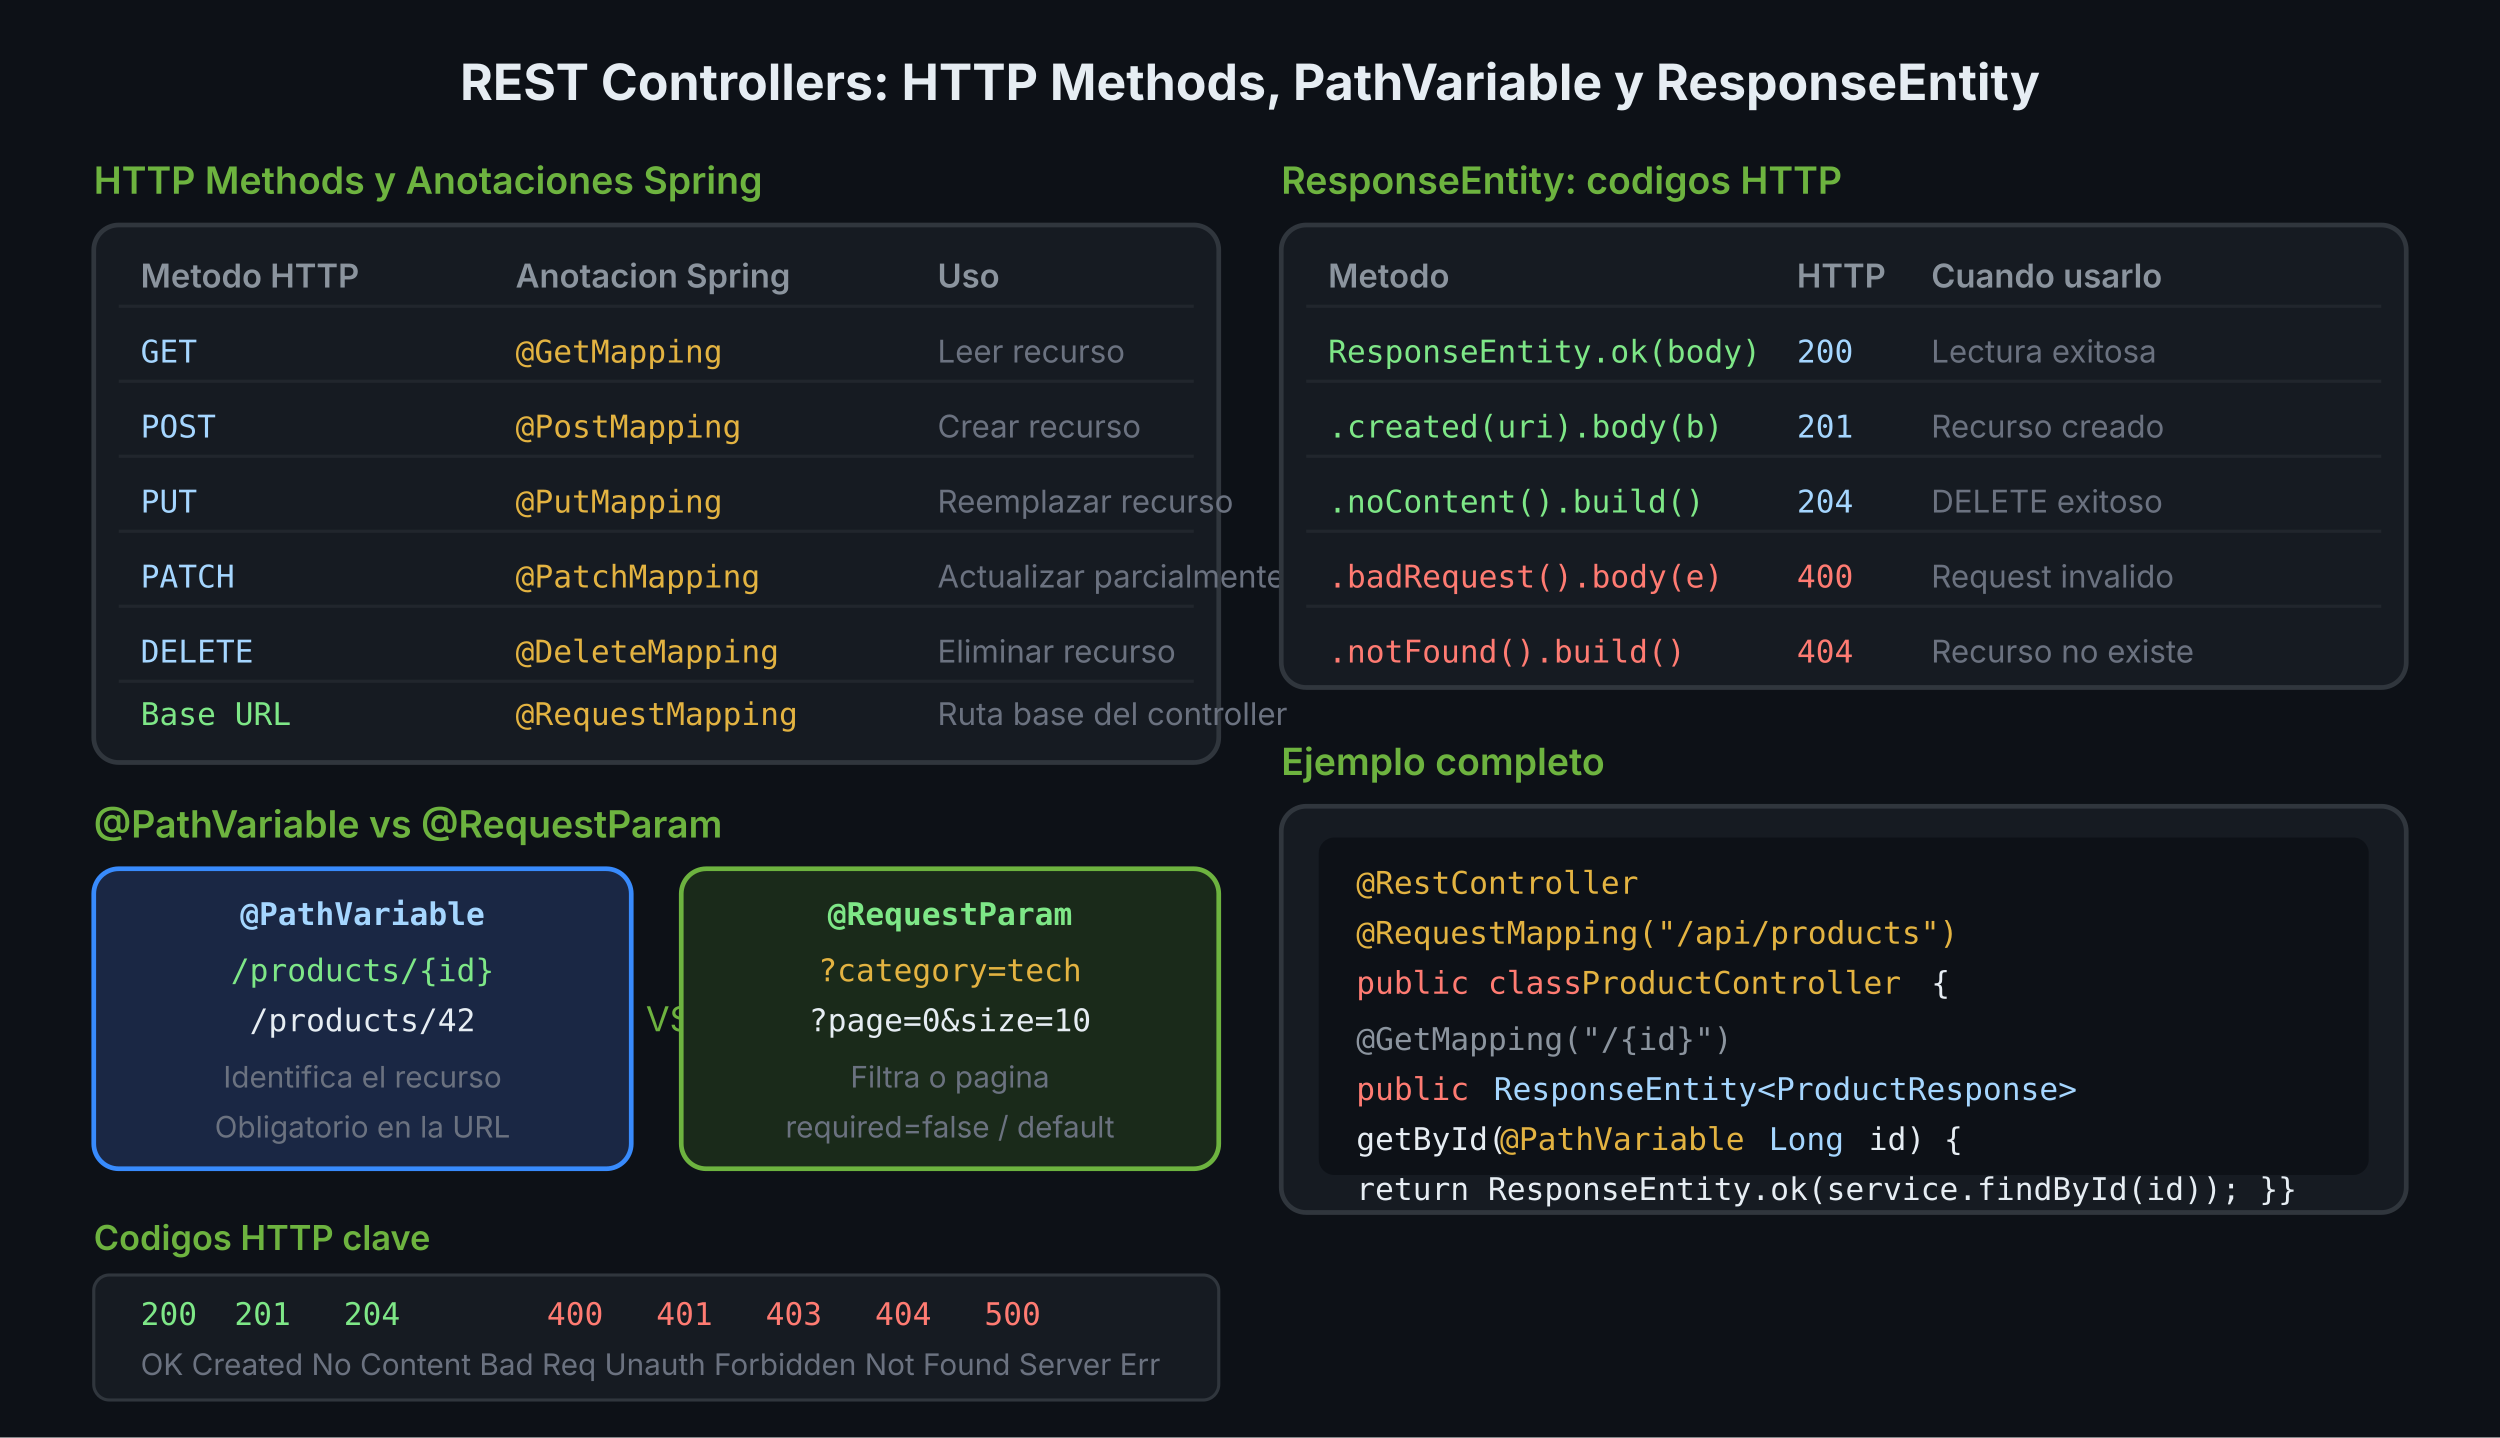
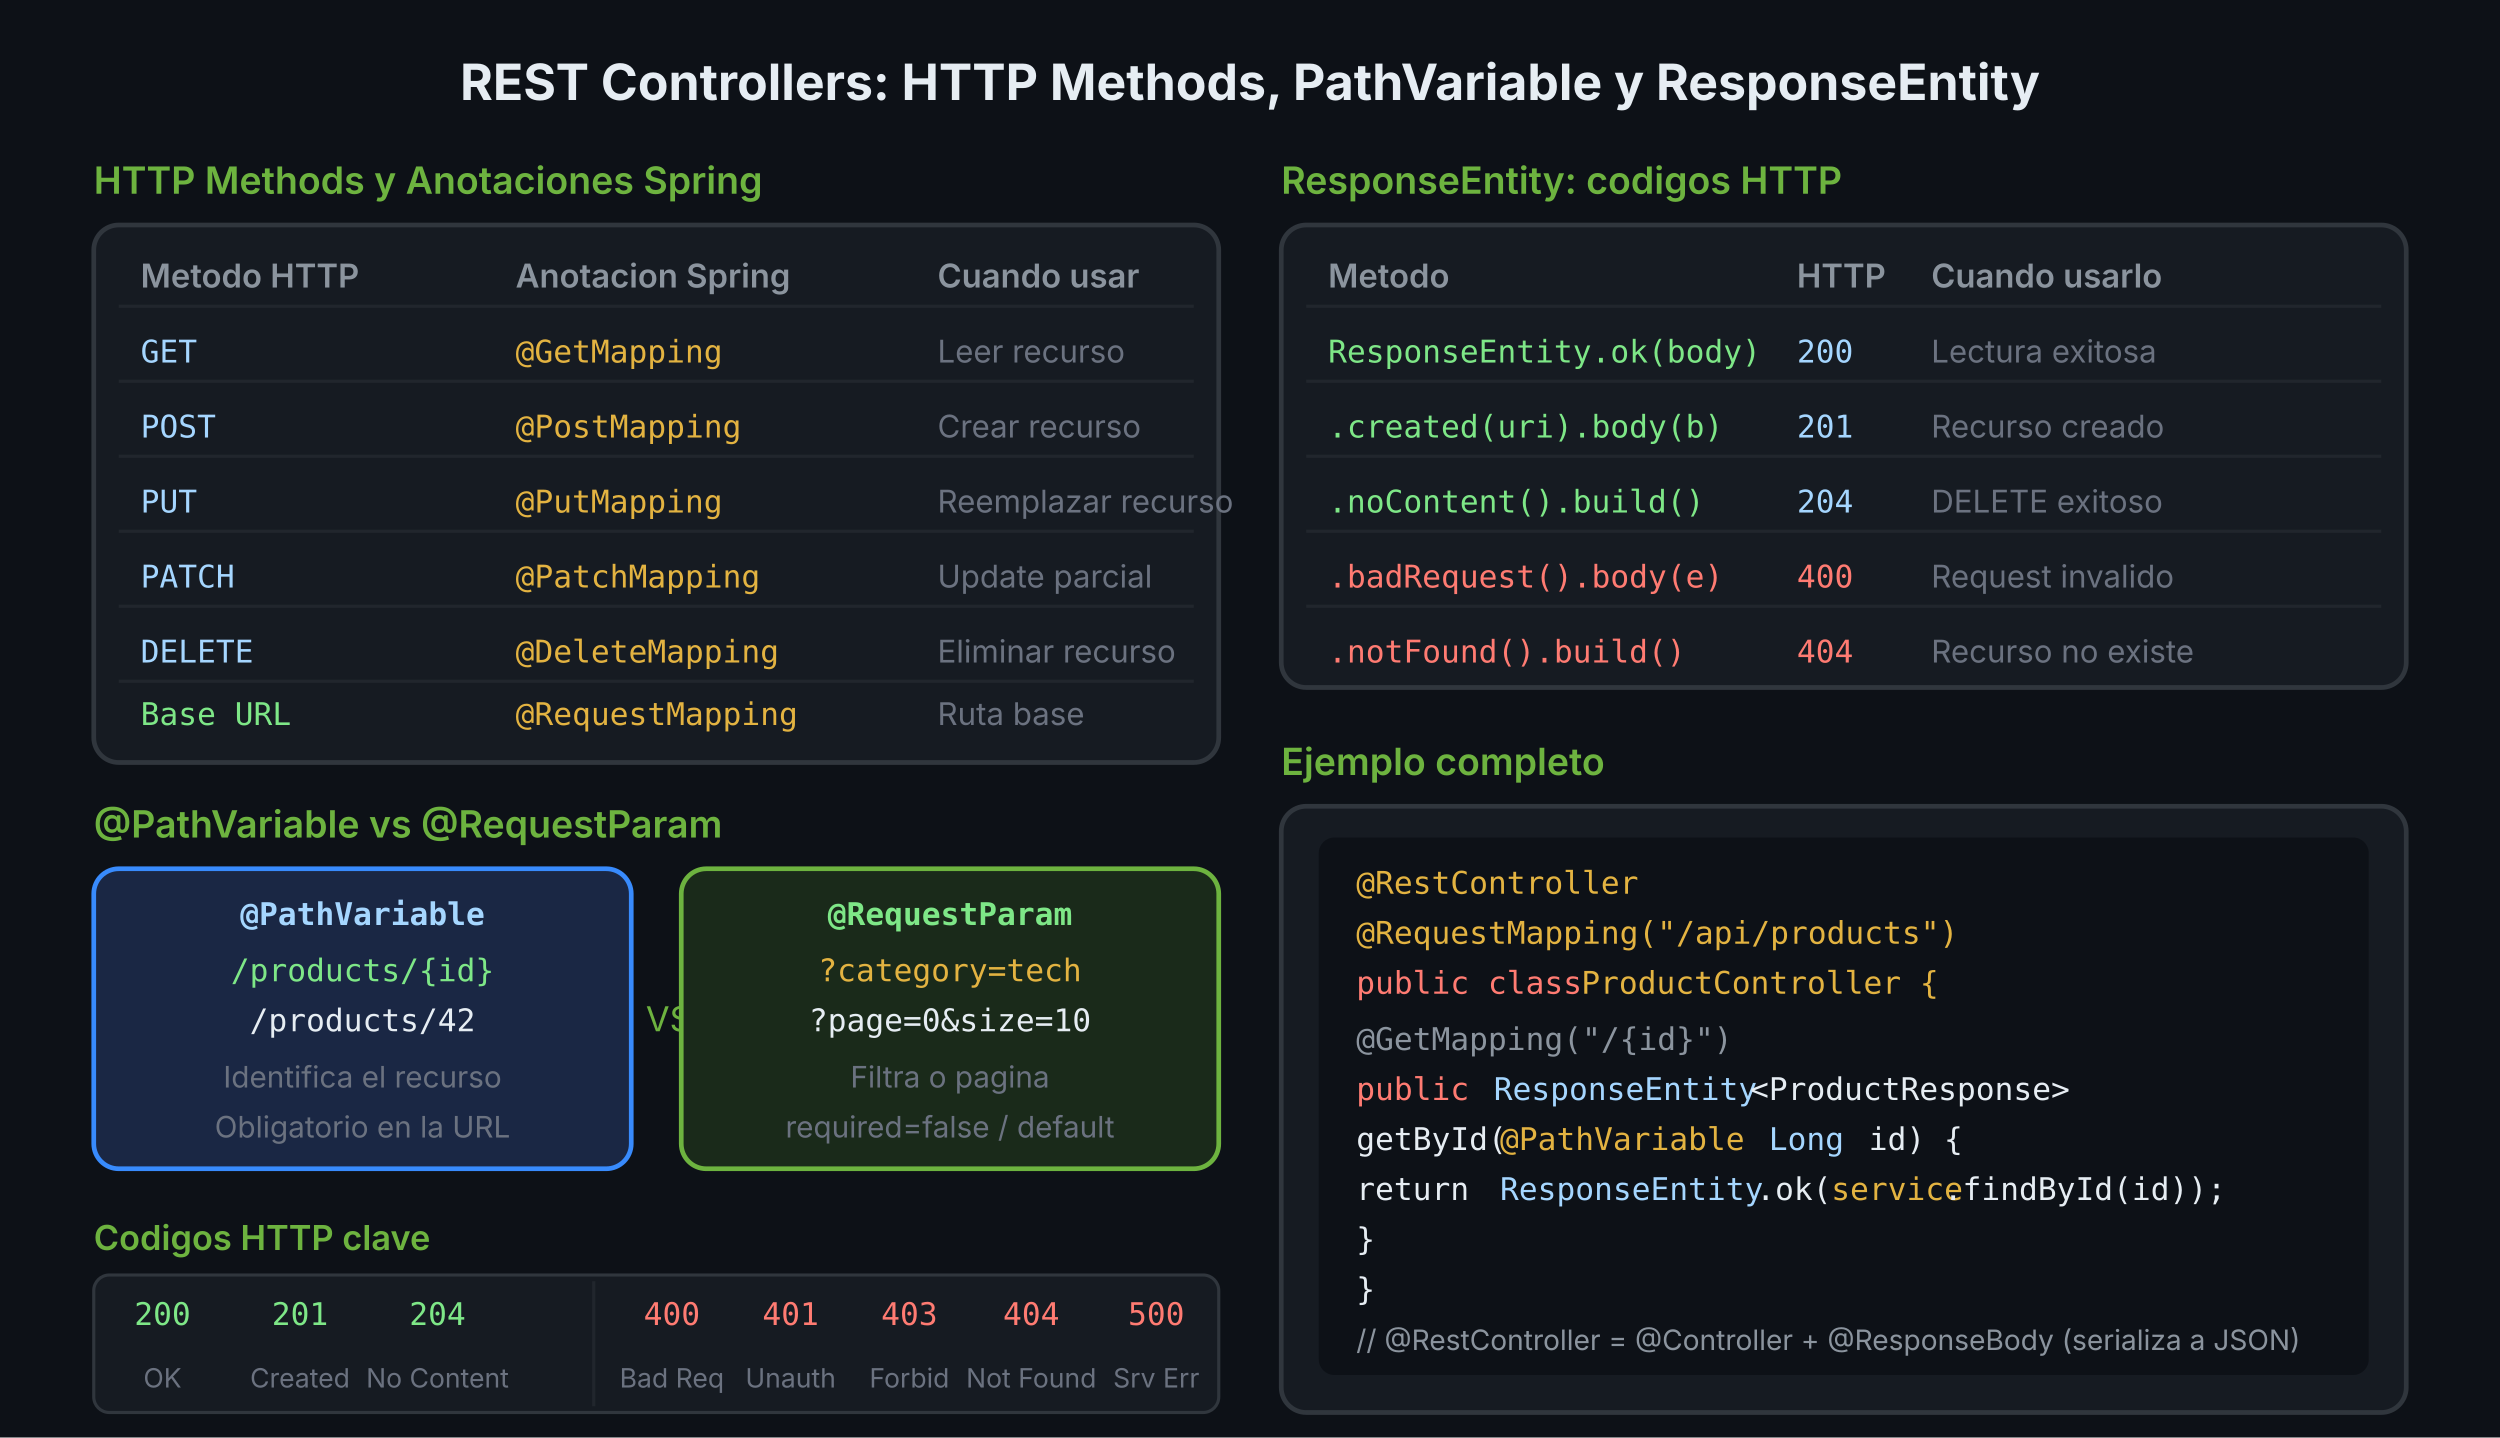
<svg xmlns="http://www.w3.org/2000/svg" viewBox="0 0 800 460" width="800" height="460">
  <defs>
    <marker id="arr" markerWidth="8" markerHeight="8" refX="4" refY="4" orient="auto">
      <path d="M0,0 L8,4 L0,8 z" fill="#6DB33F" />
    </marker>
  </defs>
  <rect width="800" height="460" fill="#0d1117" />
  <text x="400" y="32" font-family="system-ui,-apple-system,sans-serif" font-size="16" font-weight="700" fill="#e6edf3" text-anchor="middle">REST Controllers: HTTP Methods, PathVariable y ResponseEntity</text>
  <text x="30" y="62" font-family="system-ui,-apple-system,sans-serif" font-size="12" font-weight="600" fill="#6DB33F">HTTP Methods y Anotaciones Spring</text>
  <rect x="30" y="72" width="360" height="172" rx="8" fill="#161b22" stroke="#30363d" stroke-width="1.5" />
  <text x="45" y="92" font-family="system-ui,-apple-system,sans-serif" font-size="10.5" font-weight="600" fill="#8b949e">Metodo HTTP</text>
  <text x="165" y="92" font-family="system-ui,-apple-system,sans-serif" font-size="10.5" font-weight="600" fill="#8b949e">Anotacion Spring</text>
-   <text x="300" y="92" font-family="system-ui,-apple-system,sans-serif" font-size="10.5" font-weight="600" fill="#8b949e">Uso</text>
+   <text x="300" y="92" font-family="system-ui,-apple-system,sans-serif" font-size="10.5" font-weight="600" fill="#8b949e">Cuando usar</text>
  <line x1="38" y1="98" x2="382" y2="98" stroke="#21262d" stroke-width="1" />
  <text x="45" y="116" font-family="ui-monospace,SFMono-Regular,Menlo,Consolas,monospace" font-size="10" fill="#a5d6ff">GET</text>
  <text x="165" y="116" font-family="ui-monospace,SFMono-Regular,Menlo,Consolas,monospace" font-size="10" fill="#e3b341">@GetMapping</text>
  <text x="300" y="116" font-family="system-ui,-apple-system,sans-serif" font-size="10" fill="#6b7280">Leer recurso</text>
  <line x1="38" y1="122" x2="382" y2="122" stroke="#21262d" stroke-width="1" />
  <text x="45" y="140" font-family="ui-monospace,SFMono-Regular,Menlo,Consolas,monospace" font-size="10" fill="#a5d6ff">POST</text>
  <text x="165" y="140" font-family="ui-monospace,SFMono-Regular,Menlo,Consolas,monospace" font-size="10" fill="#e3b341">@PostMapping</text>
  <text x="300" y="140" font-family="system-ui,-apple-system,sans-serif" font-size="10" fill="#6b7280">Crear recurso</text>
  <line x1="38" y1="146" x2="382" y2="146" stroke="#21262d" stroke-width="1" />
  <text x="45" y="164" font-family="ui-monospace,SFMono-Regular,Menlo,Consolas,monospace" font-size="10" fill="#a5d6ff">PUT</text>
  <text x="165" y="164" font-family="ui-monospace,SFMono-Regular,Menlo,Consolas,monospace" font-size="10" fill="#e3b341">@PutMapping</text>
  <text x="300" y="164" font-family="system-ui,-apple-system,sans-serif" font-size="10" fill="#6b7280">Reemplazar recurso</text>
  <line x1="38" y1="170" x2="382" y2="170" stroke="#21262d" stroke-width="1" />
  <text x="45" y="188" font-family="ui-monospace,SFMono-Regular,Menlo,Consolas,monospace" font-size="10" fill="#a5d6ff">PATCH</text>
  <text x="165" y="188" font-family="ui-monospace,SFMono-Regular,Menlo,Consolas,monospace" font-size="10" fill="#e3b341">@PatchMapping</text>
-   <text x="300" y="188" font-family="system-ui,-apple-system,sans-serif" font-size="10" fill="#6b7280">Actualizar parcialmente</text>
+   <text x="300" y="188" font-family="system-ui,-apple-system,sans-serif" font-size="10" fill="#6b7280">Update parcial</text>
  <line x1="38" y1="194" x2="382" y2="194" stroke="#21262d" stroke-width="1" />
  <text x="45" y="212" font-family="ui-monospace,SFMono-Regular,Menlo,Consolas,monospace" font-size="10" fill="#a5d6ff">DELETE</text>
  <text x="165" y="212" font-family="ui-monospace,SFMono-Regular,Menlo,Consolas,monospace" font-size="10" fill="#e3b341">@DeleteMapping</text>
  <text x="300" y="212" font-family="system-ui,-apple-system,sans-serif" font-size="10" fill="#6b7280">Eliminar recurso</text>
  <line x1="38" y1="218" x2="382" y2="218" stroke="#21262d" stroke-width="1" />
  <text x="45" y="232" font-family="ui-monospace,SFMono-Regular,Menlo,Consolas,monospace" font-size="10" fill="#7ee787">Base URL</text>
  <text x="165" y="232" font-family="ui-monospace,SFMono-Regular,Menlo,Consolas,monospace" font-size="10" fill="#e3b341">@RequestMapping</text>
-   <text x="300" y="232" font-family="system-ui,-apple-system,sans-serif" font-size="10" fill="#6b7280">Ruta base del controller</text>
+   <text x="300" y="232" font-family="system-ui,-apple-system,sans-serif" font-size="10" fill="#6b7280">Ruta base</text>
  <text x="30" y="268" font-family="system-ui,-apple-system,sans-serif" font-size="12" font-weight="600" fill="#6DB33F">@PathVariable vs @RequestParam</text>
  <rect x="30" y="278" width="172" height="96" rx="8" fill="#1a2744" stroke="#388bfd" stroke-width="1.5" />
  <text x="116" y="296" font-family="ui-monospace,SFMono-Regular,Menlo,Consolas,monospace" font-size="10" font-weight="600" fill="#a5d6ff" text-anchor="middle">@PathVariable</text>
  <text x="116" y="314" font-family="ui-monospace,SFMono-Regular,Menlo,Consolas,monospace" font-size="10" fill="#7ee787" text-anchor="middle">/products/{id}</text>
  <text x="116" y="330" font-family="ui-monospace,SFMono-Regular,Menlo,Consolas,monospace" font-size="10" fill="#e6edf3" text-anchor="middle">/products/42</text>
  <text x="116" y="348" font-family="system-ui,-apple-system,sans-serif" font-size="9.5" fill="#6b7280" text-anchor="middle">Identifica el recurso</text>
  <text x="116" y="364" font-family="system-ui,-apple-system,sans-serif" font-size="9.5" fill="#6b7280" text-anchor="middle">Obligatorio en la URL</text>
  <text x="214" y="330" font-family="system-ui,-apple-system,sans-serif" font-size="11" fill="#6DB33F" text-anchor="middle">VS</text>
  <rect x="218" y="278" width="172" height="96" rx="8" fill="#1a2a1a" stroke="#6DB33F" stroke-width="1.5" />
  <text x="304" y="296" font-family="ui-monospace,SFMono-Regular,Menlo,Consolas,monospace" font-size="10" font-weight="600" fill="#7ee787" text-anchor="middle">@RequestParam</text>
  <text x="304" y="314" font-family="ui-monospace,SFMono-Regular,Menlo,Consolas,monospace" font-size="10" fill="#e3b341" text-anchor="middle">?category=tech</text>
  <text x="304" y="330" font-family="ui-monospace,SFMono-Regular,Menlo,Consolas,monospace" font-size="10" fill="#e6edf3" text-anchor="middle">?page=0&amp;size=10</text>
  <text x="304" y="348" font-family="system-ui,-apple-system,sans-serif" font-size="9.5" fill="#6b7280" text-anchor="middle">Filtra o pagina</text>
  <text x="304" y="364" font-family="system-ui,-apple-system,sans-serif" font-size="9.5" fill="#6b7280" text-anchor="middle">required=false / default</text>
+   <text x="30" y="400" font-family="system-ui,-apple-system,sans-serif" font-size="11" font-weight="600" fill="#6DB33F">Codigos HTTP clave</text>
+   <rect x="30" y="408" width="360" height="44" rx="5" fill="#161b22" stroke="#30363d" stroke-width="1" />
+   <text x="52" y="424" font-family="ui-monospace,SFMono-Regular,Menlo,Consolas,monospace" font-size="10" fill="#7ee787" text-anchor="middle">200</text>
+   <text x="52" y="444" font-family="system-ui,-apple-system,sans-serif" font-size="8.5" fill="#6b7280" text-anchor="middle">OK</text>
+   <text x="96" y="424" font-family="ui-monospace,SFMono-Regular,Menlo,Consolas,monospace" font-size="10" fill="#7ee787" text-anchor="middle">201</text>
+   <text x="96" y="444" font-family="system-ui,-apple-system,sans-serif" font-size="8.5" fill="#6b7280" text-anchor="middle">Created</text>
+   <text x="140" y="424" font-family="ui-monospace,SFMono-Regular,Menlo,Consolas,monospace" font-size="10" fill="#7ee787" text-anchor="middle">204</text>
+   <text x="140" y="444" font-family="system-ui,-apple-system,sans-serif" font-size="8.5" fill="#6b7280" text-anchor="middle">No Content</text>
+   <line x1="190" y1="410" x2="190" y2="450" stroke="#21262d" stroke-width="1" />
+   <text x="215" y="424" font-family="ui-monospace,SFMono-Regular,Menlo,Consolas,monospace" font-size="10" fill="#ff7b72" text-anchor="middle">400</text>
+   <text x="215" y="444" font-family="system-ui,-apple-system,sans-serif" font-size="8.5" fill="#6b7280" text-anchor="middle">Bad Req</text>
+   <text x="253" y="424" font-family="ui-monospace,SFMono-Regular,Menlo,Consolas,monospace" font-size="10" fill="#ff7b72" text-anchor="middle">401</text>
+   <text x="253" y="444" font-family="system-ui,-apple-system,sans-serif" font-size="8.5" fill="#6b7280" text-anchor="middle">Unauth</text>
+   <text x="291" y="424" font-family="ui-monospace,SFMono-Regular,Menlo,Consolas,monospace" font-size="10" fill="#ff7b72" text-anchor="middle">403</text>
+   <text x="291" y="444" font-family="system-ui,-apple-system,sans-serif" font-size="8.5" fill="#6b7280" text-anchor="middle">Forbid</text>
+   <text x="330" y="424" font-family="ui-monospace,SFMono-Regular,Menlo,Consolas,monospace" font-size="10" fill="#ff7b72" text-anchor="middle">404</text>
+   <text x="330" y="444" font-family="system-ui,-apple-system,sans-serif" font-size="8.5" fill="#6b7280" text-anchor="middle">Not Found</text>
+   <text x="370" y="424" font-family="ui-monospace,SFMono-Regular,Menlo,Consolas,monospace" font-size="10" fill="#ff7b72" text-anchor="middle">500</text>
+   <text x="370" y="444" font-family="system-ui,-apple-system,sans-serif" font-size="8.5" fill="#6b7280" text-anchor="middle">Srv Err</text>
  <text x="410" y="62" font-family="system-ui,-apple-system,sans-serif" font-size="12" font-weight="600" fill="#6DB33F">ResponseEntity: codigos HTTP</text>
  <rect x="410" y="72" width="360" height="148" rx="8" fill="#161b22" stroke="#30363d" stroke-width="1.5" />
  <text x="425" y="92" font-family="system-ui,-apple-system,sans-serif" font-size="10.5" font-weight="600" fill="#8b949e">Metodo</text>
  <text x="575" y="92" font-family="system-ui,-apple-system,sans-serif" font-size="10.5" font-weight="600" fill="#8b949e">HTTP</text>
  <text x="618" y="92" font-family="system-ui,-apple-system,sans-serif" font-size="10.5" font-weight="600" fill="#8b949e">Cuando usarlo</text>
  <line x1="418" y1="98" x2="762" y2="98" stroke="#21262d" stroke-width="1" />
  <text x="425" y="116" font-family="ui-monospace,SFMono-Regular,Menlo,Consolas,monospace" font-size="10" fill="#7ee787">ResponseEntity.ok(body)</text>
  <text x="575" y="116" font-family="ui-monospace,SFMono-Regular,Menlo,Consolas,monospace" font-size="10" fill="#a5d6ff">200</text>
  <text x="618" y="116" font-family="system-ui,-apple-system,sans-serif" font-size="10" fill="#6b7280">Lectura exitosa</text>
  <line x1="418" y1="122" x2="762" y2="122" stroke="#21262d" stroke-width="1" />
  <text x="425" y="140" font-family="ui-monospace,SFMono-Regular,Menlo,Consolas,monospace" font-size="10" fill="#7ee787">.created(uri).body(b)</text>
  <text x="575" y="140" font-family="ui-monospace,SFMono-Regular,Menlo,Consolas,monospace" font-size="10" fill="#a5d6ff">201</text>
  <text x="618" y="140" font-family="system-ui,-apple-system,sans-serif" font-size="10" fill="#6b7280">Recurso creado</text>
  <line x1="418" y1="146" x2="762" y2="146" stroke="#21262d" stroke-width="1" />
  <text x="425" y="164" font-family="ui-monospace,SFMono-Regular,Menlo,Consolas,monospace" font-size="10" fill="#7ee787">.noContent().build()</text>
  <text x="575" y="164" font-family="ui-monospace,SFMono-Regular,Menlo,Consolas,monospace" font-size="10" fill="#a5d6ff">204</text>
  <text x="618" y="164" font-family="system-ui,-apple-system,sans-serif" font-size="10" fill="#6b7280">DELETE exitoso</text>
  <line x1="418" y1="170" x2="762" y2="170" stroke="#21262d" stroke-width="1" />
  <text x="425" y="188" font-family="ui-monospace,SFMono-Regular,Menlo,Consolas,monospace" font-size="10" fill="#ff7b72">.badRequest().body(e)</text>
  <text x="575" y="188" font-family="ui-monospace,SFMono-Regular,Menlo,Consolas,monospace" font-size="10" fill="#ff7b72">400</text>
  <text x="618" y="188" font-family="system-ui,-apple-system,sans-serif" font-size="10" fill="#6b7280">Request invalido</text>
  <line x1="418" y1="194" x2="762" y2="194" stroke="#21262d" stroke-width="1" />
  <text x="425" y="212" font-family="ui-monospace,SFMono-Regular,Menlo,Consolas,monospace" font-size="10" fill="#ff7b72">.notFound().build()</text>
  <text x="575" y="212" font-family="ui-monospace,SFMono-Regular,Menlo,Consolas,monospace" font-size="10" fill="#ff7b72">404</text>
  <text x="618" y="212" font-family="system-ui,-apple-system,sans-serif" font-size="10" fill="#6b7280">Recurso no existe</text>
  <text x="410" y="248" font-family="system-ui,-apple-system,sans-serif" font-size="12" font-weight="600" fill="#6DB33F">Ejemplo completo</text>
-   <rect x="410" y="258" width="360" height="130" rx="8" fill="#161b22" stroke="#30363d" stroke-width="1.5" />
-   <rect x="422" y="268" width="336" height="108" rx="5" fill="#0d1117" />
+   <rect x="410" y="258" width="360" height="194" rx="8" fill="#161b22" stroke="#30363d" stroke-width="1.5" />
+   <rect x="422" y="268" width="336" height="172" rx="5" fill="#0d1117" />
  <text x="434" y="286" font-family="ui-monospace,SFMono-Regular,Menlo,Consolas,monospace" font-size="10" fill="#e3b341">@RestController</text>
  <text x="434" y="302" font-family="ui-monospace,SFMono-Regular,Menlo,Consolas,monospace" font-size="10" fill="#e3b341">@RequestMapping("/api/products")</text>
  <text x="434" y="318" font-family="ui-monospace,SFMono-Regular,Menlo,Consolas,monospace" font-size="10" fill="#ff7b72">public class </text>
-   <text x="506" y="318" font-family="ui-monospace,SFMono-Regular,Menlo,Consolas,monospace" font-size="10" fill="#e3b341">ProductController </text>
-   <text x="618" y="318" font-family="ui-monospace,SFMono-Regular,Menlo,Consolas,monospace" font-size="10" fill="#e6edf3">{</text>
+   <text x="506" y="318" font-family="ui-monospace,SFMono-Regular,Menlo,Consolas,monospace" font-size="10" fill="#e3b341">ProductController {</text>
  <text x="434" y="336" font-family="ui-monospace,SFMono-Regular,Menlo,Consolas,monospace" font-size="10" fill="#8b949e">  @GetMapping("/{id}")</text>
  <text x="434" y="352" font-family="ui-monospace,SFMono-Regular,Menlo,Consolas,monospace" font-size="10" fill="#ff7b72">  public </text>
-   <text x="478" y="352" font-family="ui-monospace,SFMono-Regular,Menlo,Consolas,monospace" font-size="10" fill="#a5d6ff">ResponseEntity&lt;ProductResponse&gt;</text>
+   <text x="478" y="352" font-family="ui-monospace,SFMono-Regular,Menlo,Consolas,monospace" font-size="10" fill="#a5d6ff">ResponseEntity</text>
+   <text x="560" y="352" font-family="ui-monospace,SFMono-Regular,Menlo,Consolas,monospace" font-size="10" fill="#e6edf3">&lt;ProductResponse&gt;</text>
  <text x="434" y="368" font-family="ui-monospace,SFMono-Regular,Menlo,Consolas,monospace" font-size="10" fill="#e6edf3">  getById(</text>
  <text x="480" y="368" font-family="ui-monospace,SFMono-Regular,Menlo,Consolas,monospace" font-size="10" fill="#e3b341">@PathVariable </text>
  <text x="566" y="368" font-family="ui-monospace,SFMono-Regular,Menlo,Consolas,monospace" font-size="10" fill="#a5d6ff">Long </text>
  <text x="598" y="368" font-family="ui-monospace,SFMono-Regular,Menlo,Consolas,monospace" font-size="10" fill="#e6edf3">id) {</text>
-   <text x="434" y="384" font-family="ui-monospace,SFMono-Regular,Menlo,Consolas,monospace" font-size="10" fill="#e6edf3">    return ResponseEntity.ok(service.findById(id)); }}</text>
-   <text x="30" y="400" font-family="system-ui,-apple-system,sans-serif" font-size="11" font-weight="600" fill="#6DB33F">Codigos HTTP clave</text>
-   <rect x="30" y="408" width="360" height="40" rx="5" fill="#161b22" stroke="#30363d" stroke-width="1" />
-   <text x="45" y="424" font-family="ui-monospace,SFMono-Regular,Menlo,Consolas,monospace" font-size="10" fill="#7ee787">200</text>
-   <text x="75" y="424" font-family="ui-monospace,SFMono-Regular,Menlo,Consolas,monospace" font-size="10" fill="#7ee787"> 201</text>
-   <text x="110" y="424" font-family="ui-monospace,SFMono-Regular,Menlo,Consolas,monospace" font-size="10" fill="#7ee787"> 204</text>
-   <text x="175" y="424" font-family="ui-monospace,SFMono-Regular,Menlo,Consolas,monospace" font-size="10" fill="#ff7b72"> 400</text>
-   <text x="210" y="424" font-family="ui-monospace,SFMono-Regular,Menlo,Consolas,monospace" font-size="10" fill="#ff7b72"> 401</text>
-   <text x="245" y="424" font-family="ui-monospace,SFMono-Regular,Menlo,Consolas,monospace" font-size="10" fill="#ff7b72"> 403</text>
-   <text x="280" y="424" font-family="ui-monospace,SFMono-Regular,Menlo,Consolas,monospace" font-size="10" fill="#ff7b72"> 404</text>
-   <text x="315" y="424" font-family="ui-monospace,SFMono-Regular,Menlo,Consolas,monospace" font-size="10" fill="#ff7b72"> 500</text>
-   <text x="45" y="440" font-family="system-ui,-apple-system,sans-serif" font-size="9.5" fill="#6b7280">OK  Created  No Content  Bad Req  Unauth  Forbidden  Not Found  Server Err</text>
+   <text x="434" y="384" font-family="ui-monospace,SFMono-Regular,Menlo,Consolas,monospace" font-size="10" fill="#e6edf3">    return </text>
+   <text x="480" y="384" font-family="ui-monospace,SFMono-Regular,Menlo,Consolas,monospace" font-size="10" fill="#a5d6ff">ResponseEntity</text>
+   <text x="562" y="384" font-family="ui-monospace,SFMono-Regular,Menlo,Consolas,monospace" font-size="10" fill="#e6edf3">.ok(</text>
+   <text x="586" y="384" font-family="ui-monospace,SFMono-Regular,Menlo,Consolas,monospace" font-size="10" fill="#e3b341">service</text>
+   <text x="622" y="384" font-family="ui-monospace,SFMono-Regular,Menlo,Consolas,monospace" font-size="10" fill="#e6edf3">.findById(id));</text>
+   <text x="434" y="400" font-family="ui-monospace,SFMono-Regular,Menlo,Consolas,monospace" font-size="10" fill="#e6edf3">  }</text>
+   <text x="434" y="416" font-family="ui-monospace,SFMono-Regular,Menlo,Consolas,monospace" font-size="10" fill="#e6edf3">}</text>
+   <text x="434" y="432" font-family="system-ui,-apple-system,sans-serif" font-size="9" fill="#8b949e">// @RestController = @Controller + @ResponseBody (serializa a JSON)</text>
</svg>
